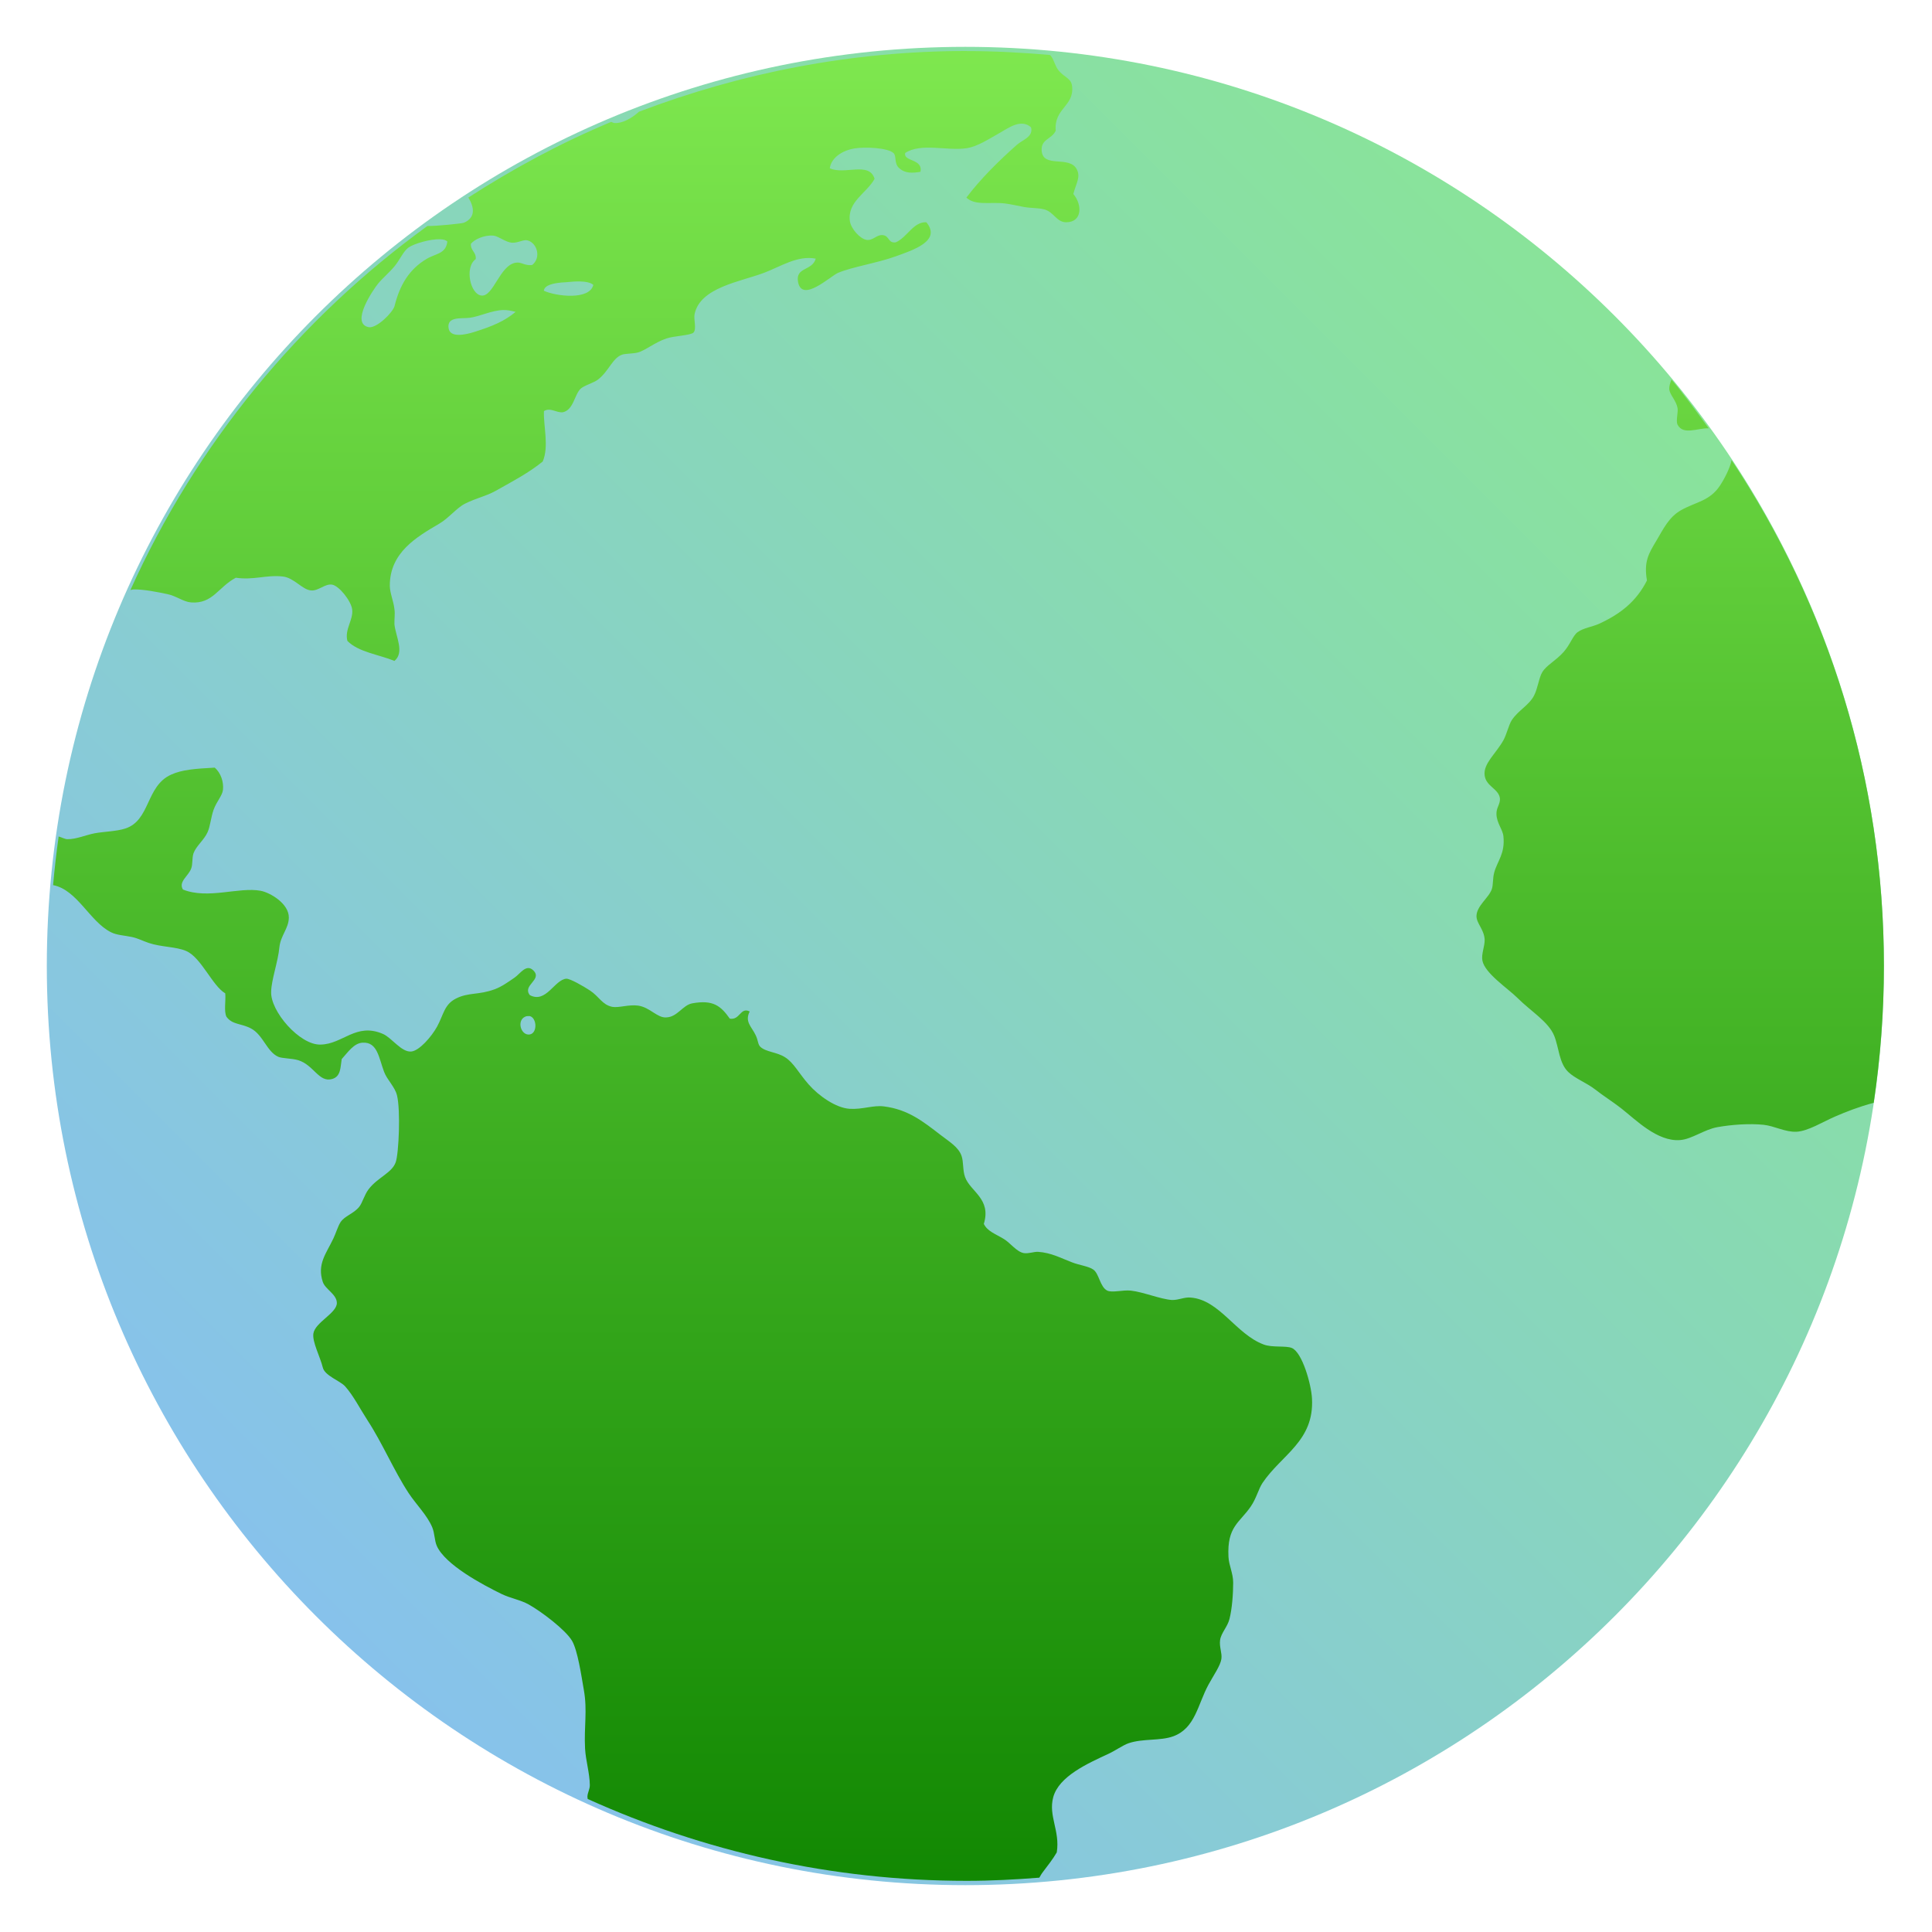
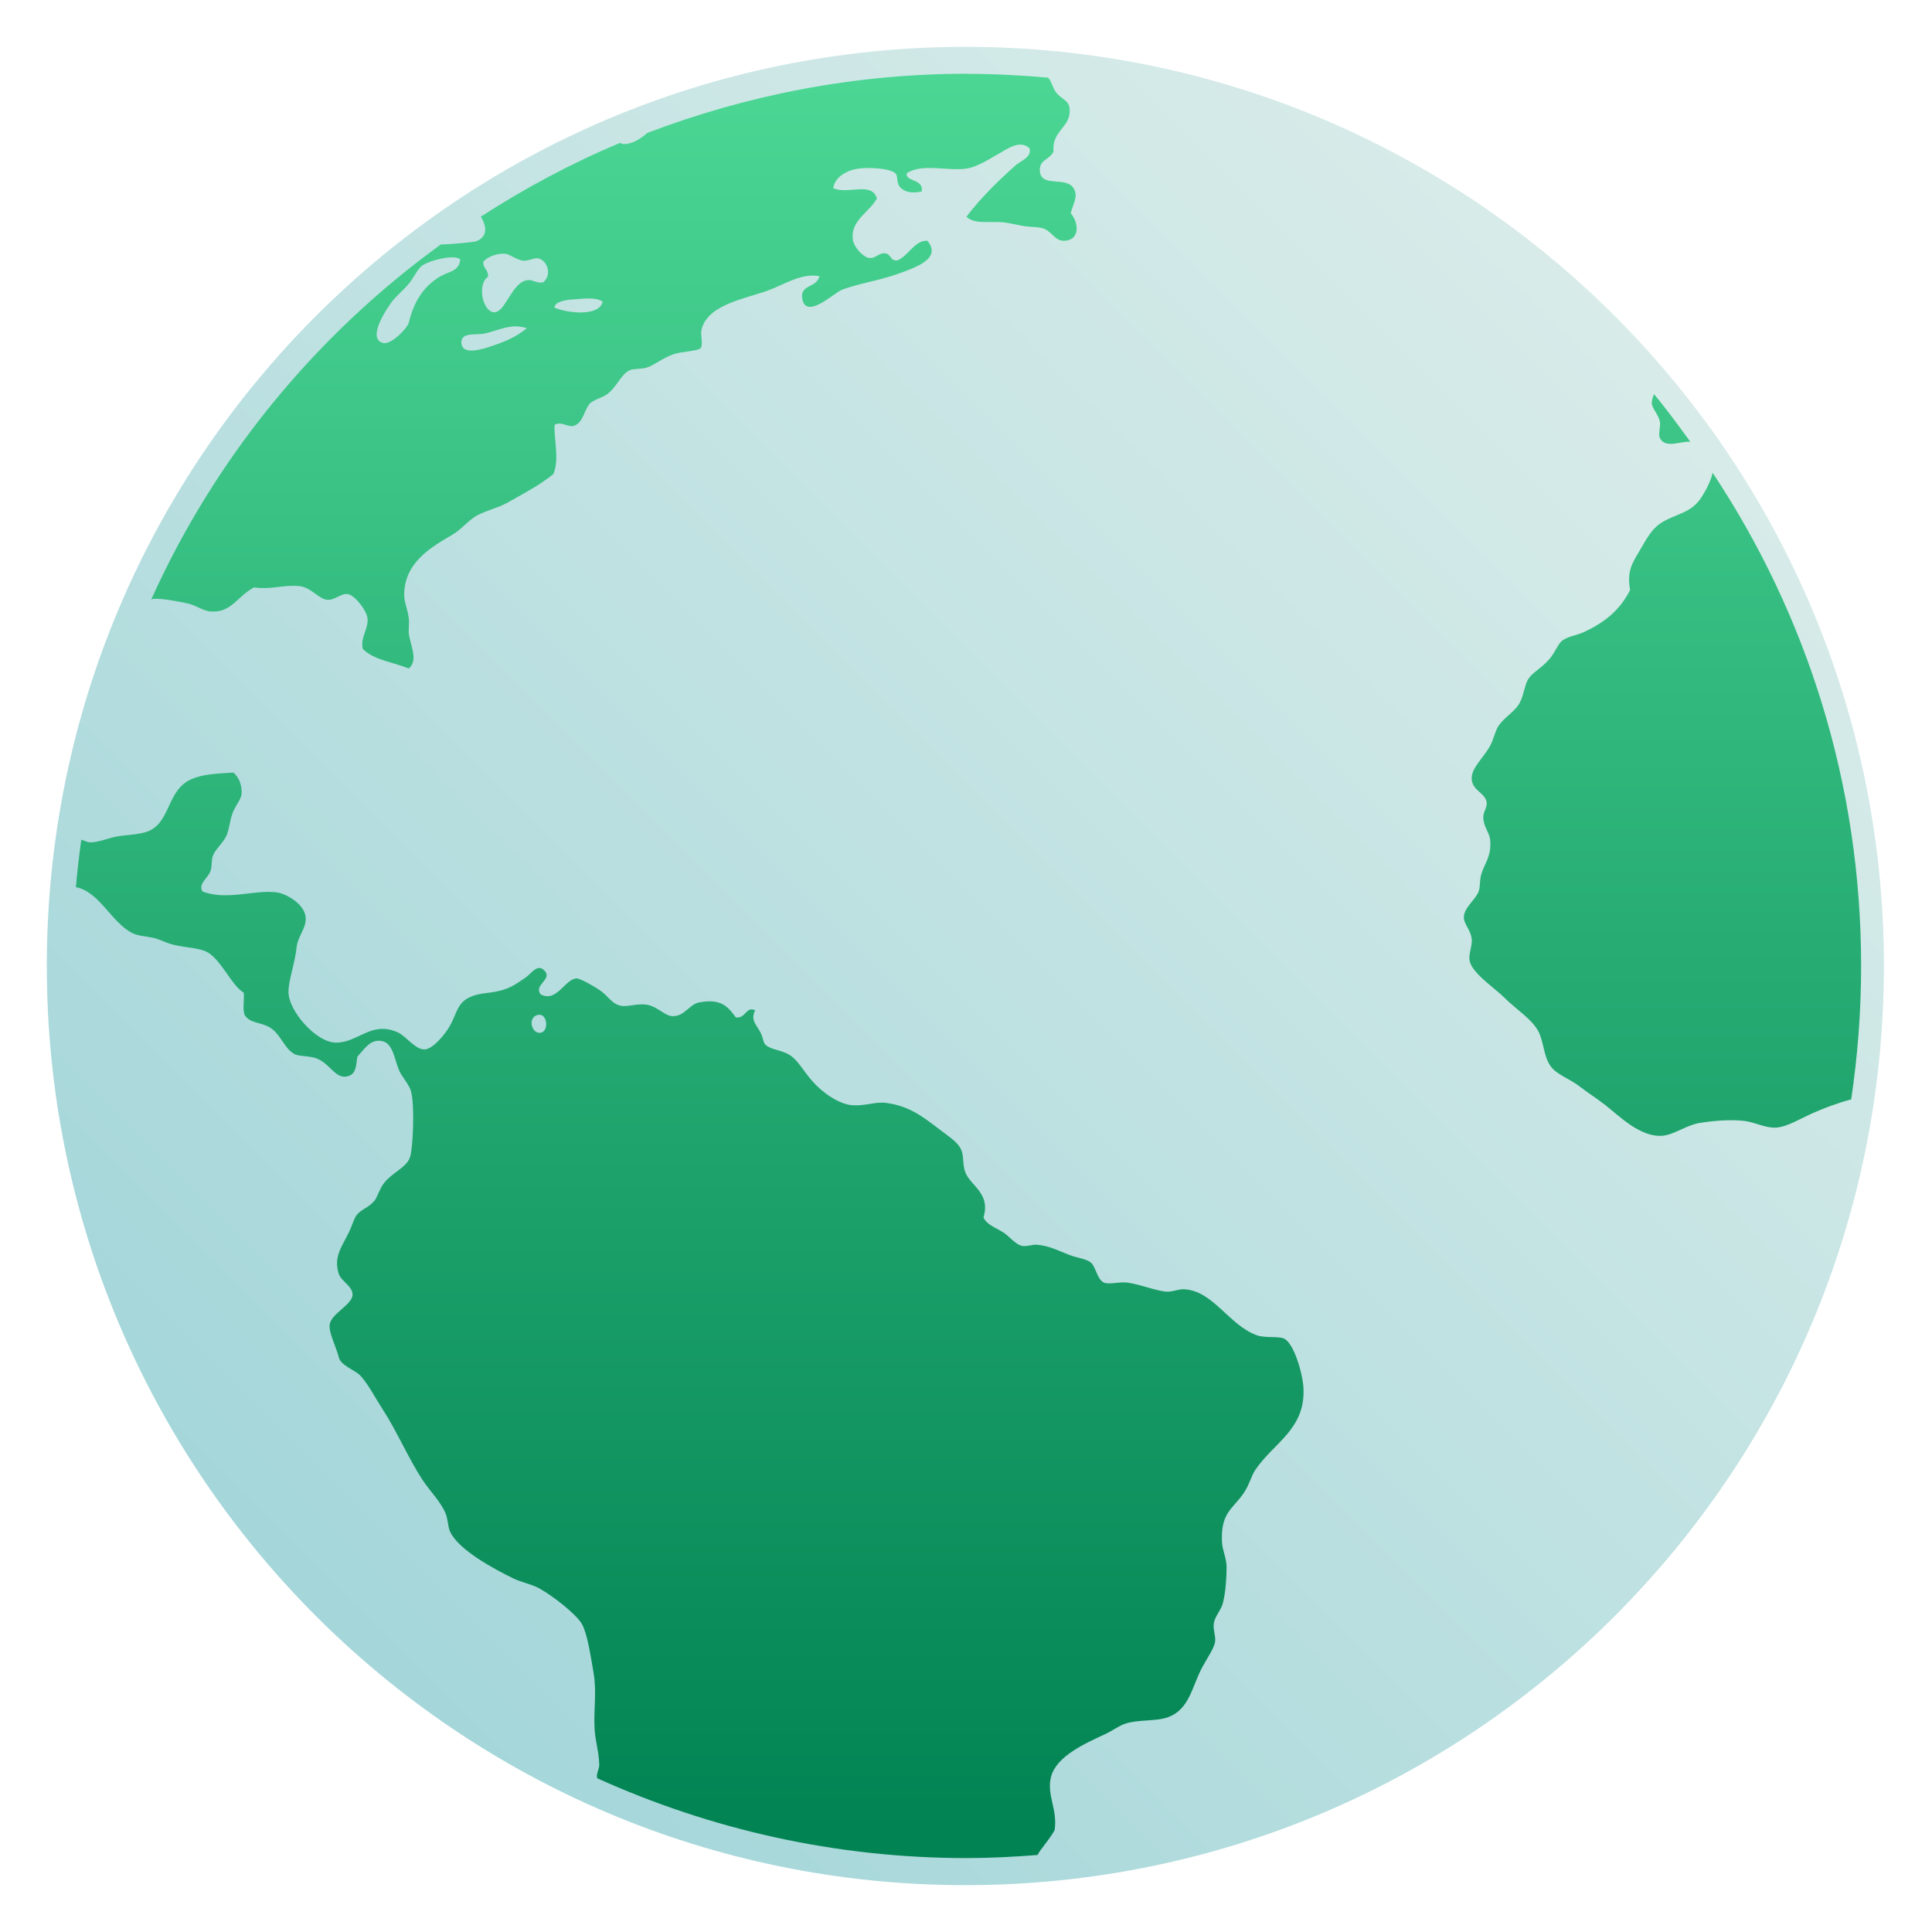
<svg xmlns="http://www.w3.org/2000/svg" style="clip-rule:evenodd;fill-rule:evenodd;stroke-linejoin:round;stroke-miterlimit:2" version="1.1" viewBox="0 0 48 48">
  <ellipse cx="23.984" cy="24" rx="22.821" ry="22.836" style="fill:url(#_Linear1)" />
-   <path d="m24.015 1.267c-2.874 0-5.61 0.547-8.139 1.508-0.184 0.168-0.423 0.297-0.612 0.281-0.026-2e-3 -0.051-0.018-0.079-0.028-1.246 0.52-2.428 1.157-3.549 1.88 0.145 0.236 0.189 0.498-0.111 0.626-0.05 0.02-0.684 0.085-0.906 0.081-3.188 2.31-5.745 5.418-7.379 9.045 0.026-5e-3 0.049-0.015 0.076-0.016 0.248-5e-3 0.605 0.066 0.844 0.117 0.22 0.045 0.397 0.192 0.587 0.206 0.54 0.041 0.67-0.378 1.111-0.613 0.455 0.064 0.757-0.077 1.168-0.031 0.281 0.031 0.483 0.329 0.701 0.346 0.184 0.018 0.346-0.172 0.523-0.144 0.173 0.027 0.471 0.402 0.499 0.612 0.036 0.262-0.193 0.498-0.118 0.786 0.275 0.28 0.775 0.336 1.169 0.497 0.256-0.21 0.034-0.601 0-0.905-5e-3 -0.135 0.018-0.254 0-0.378-0.023-0.21-0.114-0.402-0.115-0.581-5e-3 -0.83 0.671-1.218 1.228-1.545 0.242-0.143 0.432-0.393 0.641-0.498 0.296-0.147 0.517-0.182 0.762-0.319 0.442-0.248 0.822-0.447 1.168-0.728 0.16-0.376 0.015-0.881 0.03-1.252 0.16-0.098 0.297 0.042 0.467 0.029 0.267-0.055 0.289-0.432 0.441-0.582 0.088-0.086 0.329-0.147 0.438-0.233 0.266-0.208 0.353-0.523 0.586-0.613 0.083-0.034 0.275-0.023 0.407-0.059 0.173-0.046 0.419-0.25 0.701-0.346 0.183-0.064 0.604-0.077 0.674-0.146 0.087-0.088-1e-3 -0.335 0.03-0.466 0.142-0.658 1.135-0.798 1.722-1.019 0.412-0.155 0.834-0.441 1.287-0.353-0.089 0.312-0.51 0.202-0.439 0.581 0.099 0.527 0.806-0.15 0.993-0.228 0.356-0.15 0.968-0.242 1.435-0.411 0.411-0.15 1.146-0.378 0.759-0.846-0.322-0.018-0.478 0.378-0.759 0.498-0.194 0.031-0.156-0.163-0.322-0.178-0.157-0.018-0.246 0.145-0.408 0.117-0.16-0.027-0.386-0.279-0.411-0.466-0.064-0.487 0.412-0.687 0.614-1.05-0.134-0.44-0.744-0.09-1.113-0.262 0.036-0.262 0.308-0.443 0.614-0.493 0.252-0.042 0.816-0.02 0.966 0.112 0.087 0.075 7e-3 0.257 0.147 0.38 0.149 0.134 0.332 0.12 0.525 0.089 0.069-0.332-0.433-0.249-0.378-0.469 0.395-0.257 1.037-0.046 1.52-0.117 0.278-0.041 0.57-0.237 0.817-0.375 0.234-0.133 0.539-0.364 0.788-0.146 0.066 0.238-0.217 0.316-0.35 0.435-0.447 0.396-0.908 0.851-1.255 1.312 0.213 0.207 0.601 0.103 0.961 0.146 0.142 0.018 0.319 0.06 0.468 0.087 0.174 0.032 0.36 0.022 0.496 0.058 0.246 0.059 0.311 0.322 0.554 0.322 0.4-1e-3 0.405-0.432 0.178-0.702 0.072-0.275 0.184-0.418 0.087-0.61-0.18-0.36-0.84-0.018-0.874-0.466-0.021-0.291 0.244-0.278 0.349-0.495-0.048-0.562 0.462-0.603 0.407-1.106-0.022-0.21-0.201-0.213-0.349-0.411-0.075-0.096-0.112-0.282-0.198-0.366-0.682-0.059-1.371-0.097-2.07-0.097l-4e-3 -2e-3zm-11.76 4.586h3e-3c0.136 0.018 0.301 0.165 0.465 0.178 0.155 5e-3 0.285-0.086 0.381-0.059 0.244 0.063 0.347 0.432 0.117 0.612-0.191 0.023-0.266-0.083-0.41-0.057-0.397 0.066-0.549 0.842-0.846 0.816-0.279-0.022-0.431-0.703-0.146-0.905 0.018-0.177-0.13-0.205-0.12-0.38 0.084-0.107 0.324-0.223 0.556-0.204v-1e-3zm-1.315 0.092c0.081 2e-3 0.142 0.021 0.174 0.057-0.039 0.311-0.283 0.29-0.523 0.435-0.416 0.25-0.656 0.631-0.788 1.165-0.039 0.155-0.448 0.568-0.646 0.526-0.463-0.097 0.129-0.949 0.234-1.078 0.118-0.144 0.274-0.27 0.412-0.435 0.133-0.161 0.22-0.378 0.349-0.467 0.141-0.097 0.544-0.213 0.788-0.204v1e-3zm3.458 1.047c0.149 3e-3 0.282 0.027 0.343 0.087-0.095 0.385-0.926 0.284-1.23 0.144 0.018-0.145 0.247-0.185 0.438-0.204 0.135-4e-3 0.301-0.031 0.449-0.027zm-1.891 0.711c0.098-3e-3 0.199 0.018 0.303 0.046-0.269 0.224-0.56 0.352-1.022 0.497-0.222 0.07-0.606 0.156-0.643-0.091-0.046-0.303 0.325-0.233 0.527-0.26 0.256-0.035 0.536-0.183 0.835-0.193v1e-3zm29.021 1.727c-0.035 0.083-0.059 0.164-0.056 0.244 0.018 0.141 0.173 0.276 0.207 0.466 0.018 0.101-0.047 0.319 0 0.411 0.141 0.272 0.509 0.077 0.773 0.091-0.3-0.411-0.598-0.823-0.924-1.212zm1.493 2.004c-0.042 0.201-0.178 0.463-0.289 0.631-0.255 0.386-0.601 0.404-0.966 0.61-0.304 0.172-0.436 0.46-0.614 0.759-0.194 0.324-0.314 0.519-0.234 0.988-0.261 0.517-0.656 0.833-1.197 1.079-0.16 0.072-0.379 0.099-0.525 0.204-0.117 0.084-0.184 0.309-0.35 0.495-0.205 0.227-0.42 0.323-0.527 0.497-0.084 0.135-0.112 0.402-0.205 0.582-0.125 0.245-0.39 0.365-0.554 0.612-0.075 0.115-0.125 0.348-0.207 0.498-0.185 0.335-0.502 0.577-0.468 0.872 0.035 0.285 0.359 0.335 0.381 0.584 5e-3 0.14-0.093 0.226-0.087 0.379 4e-3 0.224 0.156 0.381 0.173 0.553 0.044 0.433-0.147 0.606-0.229 0.901-0.039 0.142-0.022 0.301-0.059 0.411-0.073 0.217-0.375 0.412-0.381 0.668-3e-3 0.182 0.187 0.329 0.203 0.584 4e-3 0.176-0.088 0.364-0.056 0.526 0.062 0.317 0.63 0.686 0.877 0.932 0.331 0.33 0.764 0.585 0.906 0.933 0.12 0.295 0.119 0.679 0.35 0.901 0.17 0.164 0.453 0.267 0.672 0.437 0.203 0.159 0.425 0.297 0.643 0.466 0.356 0.278 0.893 0.831 1.46 0.789 0.296-0.021 0.599-0.263 0.935-0.322 0.345-0.062 0.793-0.094 1.141-0.058 0.267 0.027 0.542 0.186 0.819 0.173 0.293-0.018 0.629-0.234 0.962-0.379 0.267-0.116 0.596-0.245 0.957-0.34 0.165-1.109 0.253-2.244 0.253-3.401 0-4.654-1.395-8.968-3.783-12.564h-1e-3zm-37.692 7.638c-0.485 0.027-0.803 0.049-1.079 0.174-0.632 0.287-0.51 1.139-1.142 1.34-0.218 0.07-0.518 0.073-0.758 0.117-0.208 0.039-0.461 0.151-0.675 0.146-0.059 0-0.143-0.045-0.218-0.067-0.056 0.399-0.102 0.803-0.138 1.209 0.601 0.114 0.911 0.909 1.442 1.172 0.145 0.073 0.335 0.077 0.523 0.118 0.15 0.034 0.266 0.097 0.411 0.146 0.31 0.105 0.688 0.092 0.935 0.202 0.373 0.165 0.646 0.864 0.966 1.05 0.018 0.189-0.037 0.442 0.03 0.582 0.151 0.205 0.365 0.159 0.614 0.293 0.298 0.16 0.39 0.575 0.672 0.701 0.098 0.044 0.342 0.038 0.496 0.085 0.388 0.117 0.514 0.564 0.846 0.467 0.218-0.064 0.201-0.288 0.236-0.495 0.144-0.155 0.301-0.402 0.525-0.407 0.363-0.018 0.396 0.374 0.528 0.726 0.075 0.199 0.269 0.372 0.32 0.582 0.091 0.362 0.046 1.446-0.032 1.662-0.091 0.266-0.452 0.379-0.674 0.673-0.105 0.138-0.154 0.34-0.234 0.437-0.143 0.174-0.356 0.22-0.463 0.38-0.06 0.09-0.119 0.284-0.178 0.406-0.175 0.371-0.41 0.634-0.262 1.079 0.061 0.183 0.348 0.306 0.349 0.522 1e-3 0.253-0.541 0.481-0.583 0.759-0.032 0.207 0.168 0.576 0.234 0.845 0.048 0.204 0.433 0.331 0.554 0.467 0.205 0.229 0.369 0.555 0.556 0.843 0.371 0.568 0.661 1.26 1.022 1.809 0.19 0.288 0.458 0.547 0.585 0.846 0.064 0.151 0.056 0.331 0.115 0.466 0.209 0.47 1.131 0.961 1.607 1.194 0.223 0.108 0.47 0.147 0.674 0.26 0.31 0.172 0.923 0.635 1.08 0.906 0.139 0.243 0.226 0.836 0.293 1.223 0.091 0.512 1e-3 0.904 0.03 1.458 0.018 0.3 0.114 0.601 0.118 0.902 1e-3 0.105-0.056 0.183-0.06 0.29 0 0.017 7e-3 0.038 7e-3 0.055 2.87 1.296 6.05 2.034 9.416 2.034 0.608 0 1.209-0.032 1.805-0.079 0.027-0.045 0.05-0.091 0.083-0.133 0.137-0.18 0.259-0.337 0.35-0.495 0.086-0.533-0.213-0.904-0.088-1.37 0.14-0.523 0.865-0.843 1.373-1.079 0.175-0.081 0.354-0.212 0.497-0.262 0.352-0.122 0.791-0.055 1.112-0.173 0.548-0.2 0.605-0.785 0.875-1.283 0.128-0.235 0.296-0.471 0.321-0.639 0.021-0.151-0.056-0.293-0.032-0.471 0.026-0.176 0.185-0.328 0.233-0.522 0.064-0.252 0.092-0.622 0.092-0.903 0-0.231-0.108-0.433-0.117-0.641-0.038-0.756 0.274-0.841 0.555-1.252 0.14-0.205 0.193-0.438 0.291-0.584 0.471-0.701 1.288-1.039 1.229-2.098-0.018-0.35-0.24-1.142-0.499-1.254-0.148-0.064-0.487-5e-3 -0.701-0.087-0.691-0.257-1.096-1.111-1.812-1.166-0.152-0.018-0.293 0.063-0.465 0.06-0.283-0.018-0.71-0.198-1.023-0.233-0.2-0.021-0.466 0.058-0.586 0-0.182-0.089-0.201-0.424-0.349-0.524-0.117-0.082-0.347-0.108-0.525-0.178-0.288-0.109-0.516-0.239-0.848-0.262-0.103-4e-3 -0.23 0.049-0.35 0.032-0.183-0.032-0.329-0.248-0.498-0.351-0.213-0.129-0.409-0.191-0.497-0.375 0.192-0.627-0.338-0.802-0.467-1.165-0.061-0.17-0.034-0.375-0.087-0.526-0.077-0.217-0.292-0.343-0.528-0.524-0.423-0.325-0.798-0.629-1.402-0.704-0.265-0.034-0.529 0.08-0.85 0.06-0.34-0.021-0.767-0.319-1.021-0.609-0.248-0.283-0.368-0.537-0.584-0.672-0.204-0.131-0.475-0.128-0.614-0.26-0.062-0.058-0.051-0.156-0.118-0.293-0.102-0.212-0.275-0.33-0.146-0.584-0.233-0.119-0.24 0.222-0.494 0.178-0.227-0.322-0.419-0.474-0.935-0.38-0.236 0.044-0.368 0.341-0.643 0.349-0.226 0.018-0.403-0.251-0.701-0.293-0.225-0.032-0.481 0.06-0.641 0.031-0.25-0.05-0.327-0.257-0.554-0.406-0.167-0.11-0.492-0.296-0.586-0.293-0.293 0.018-0.503 0.622-0.908 0.408-0.197-0.249 0.321-0.38 0.088-0.613-0.177-0.176-0.326 0.081-0.468 0.178-0.162 0.111-0.314 0.222-0.494 0.289-0.401 0.149-0.652 0.071-0.966 0.233-0.29 0.149-0.303 0.401-0.467 0.699-0.135 0.244-0.441 0.6-0.643 0.615-0.245 0.018-0.479-0.342-0.701-0.438-0.669-0.289-0.994 0.257-1.549 0.265-0.516 0.018-1.252-0.831-1.227-1.315 5e-3 -0.295 0.171-0.742 0.205-1.107 0.032-0.291 0.231-0.465 0.234-0.731 5e-3 -0.353-0.471-0.626-0.701-0.668-0.546-0.1-1.304 0.219-1.93-0.031-0.119-0.198 0.141-0.334 0.207-0.527 0.039-0.108 0.016-0.254 0.056-0.375 0.069-0.185 0.264-0.329 0.351-0.526 0.065-0.149 0.082-0.366 0.147-0.552 0.077-0.212 0.217-0.349 0.234-0.498 0.02-0.196-0.053-0.423-0.208-0.552l-3e-3 2e-3zm7.812 6.169c0.198 0.018 0.223 0.427 0.02 0.46-0.218 0.034-0.33-0.342-0.117-0.44 0.036-0.018 0.07-0.018 0.098-0.016v-3e-3l-1e-3 -1e-3z" style="fill-rule:nonzero;fill:url(#_Linear2)" />
+   <g transform="matrix(.975116 0 0 .975116 .598768 .597175)">
+     <path d="m24.015 1.267c-2.874 0-5.61 0.547-8.139 1.508-0.184 0.168-0.423 0.297-0.612 0.281-0.026-2e-3 -0.051-0.018-0.079-0.028-1.246 0.52-2.428 1.157-3.549 1.88 0.145 0.236 0.189 0.498-0.111 0.626-0.05 0.02-0.684 0.085-0.906 0.081-3.188 2.31-5.745 5.418-7.379 9.045 0.026-5e-3 0.049-0.015 0.076-0.016 0.248-5e-3 0.605 0.066 0.844 0.117 0.22 0.045 0.397 0.192 0.587 0.206 0.54 0.041 0.67-0.378 1.111-0.613 0.455 0.064 0.757-0.077 1.168-0.031 0.281 0.031 0.483 0.329 0.701 0.346 0.184 0.018 0.346-0.172 0.523-0.144 0.173 0.027 0.471 0.402 0.499 0.612 0.036 0.262-0.193 0.498-0.118 0.786 0.275 0.28 0.775 0.336 1.169 0.497 0.256-0.21 0.034-0.601 0-0.905-5e-3 -0.135 0.018-0.254 0-0.378-0.023-0.21-0.114-0.402-0.115-0.581-5e-3 -0.83 0.671-1.218 1.228-1.545 0.242-0.143 0.432-0.393 0.641-0.498 0.296-0.147 0.517-0.182 0.762-0.319 0.442-0.248 0.822-0.447 1.168-0.728 0.16-0.376 0.015-0.881 0.03-1.252 0.16-0.098 0.297 0.042 0.467 0.029 0.267-0.055 0.289-0.432 0.441-0.582 0.088-0.086 0.329-0.147 0.438-0.233 0.266-0.208 0.353-0.523 0.586-0.613 0.083-0.034 0.275-0.023 0.407-0.059 0.173-0.046 0.419-0.25 0.701-0.346 0.183-0.064 0.604-0.077 0.674-0.146 0.087-0.088-1e-3 -0.335 0.03-0.466 0.142-0.658 1.135-0.798 1.722-1.019 0.412-0.155 0.834-0.441 1.287-0.353-0.089 0.312-0.51 0.202-0.439 0.581 0.099 0.527 0.806-0.15 0.993-0.228 0.356-0.15 0.968-0.242 1.435-0.411 0.411-0.15 1.146-0.378 0.759-0.846-0.322-0.018-0.478 0.378-0.759 0.498-0.194 0.031-0.156-0.163-0.322-0.178-0.157-0.018-0.246 0.145-0.408 0.117-0.16-0.027-0.386-0.279-0.411-0.466-0.064-0.487 0.412-0.687 0.614-1.05-0.134-0.44-0.744-0.09-1.113-0.262 0.036-0.262 0.308-0.443 0.614-0.493 0.252-0.042 0.816-0.02 0.966 0.112 0.087 0.075 7e-3 0.257 0.147 0.38 0.149 0.134 0.332 0.12 0.525 0.089 0.069-0.332-0.433-0.249-0.378-0.469 0.395-0.257 1.037-0.046 1.52-0.117 0.278-0.041 0.57-0.237 0.817-0.375 0.234-0.133 0.539-0.364 0.788-0.146 0.066 0.238-0.217 0.316-0.35 0.435-0.447 0.396-0.908 0.851-1.255 1.312 0.213 0.207 0.601 0.103 0.961 0.146 0.142 0.018 0.319 0.06 0.468 0.087 0.174 0.032 0.36 0.022 0.496 0.058 0.246 0.059 0.311 0.322 0.554 0.322 0.4-1e-3 0.405-0.432 0.178-0.702 0.072-0.275 0.184-0.418 0.087-0.61-0.18-0.36-0.84-0.018-0.874-0.466-0.021-0.291 0.244-0.278 0.349-0.495-0.048-0.562 0.462-0.603 0.407-1.106-0.022-0.21-0.201-0.213-0.349-0.411-0.075-0.096-0.112-0.282-0.198-0.366-0.682-0.059-1.371-0.097-2.07-0.097l-4e-3 -2e-3zm-11.76 4.586h3e-3c0.136 0.018 0.301 0.165 0.465 0.178 0.155 5e-3 0.285-0.086 0.381-0.059 0.244 0.063 0.347 0.432 0.117 0.612-0.191 0.023-0.266-0.083-0.41-0.057-0.397 0.066-0.549 0.842-0.846 0.816-0.279-0.022-0.431-0.703-0.146-0.905 0.018-0.177-0.13-0.205-0.12-0.38 0.084-0.107 0.324-0.223 0.556-0.204v-1e-3zm-1.315 0.092c0.081 2e-3 0.142 0.021 0.174 0.057-0.039 0.311-0.283 0.29-0.523 0.435-0.416 0.25-0.656 0.631-0.788 1.165-0.039 0.155-0.448 0.568-0.646 0.526-0.463-0.097 0.129-0.949 0.234-1.078 0.118-0.144 0.274-0.27 0.412-0.435 0.133-0.161 0.22-0.378 0.349-0.467 0.141-0.097 0.544-0.213 0.788-0.204v1e-3zm3.458 1.047c0.149 3e-3 0.282 0.027 0.343 0.087-0.095 0.385-0.926 0.284-1.23 0.144 0.018-0.145 0.247-0.185 0.438-0.204 0.135-4e-3 0.301-0.031 0.449-0.027zm-1.891 0.711c0.098-3e-3 0.199 0.018 0.303 0.046-0.269 0.224-0.56 0.352-1.022 0.497-0.222 0.07-0.606 0.156-0.643-0.091-0.046-0.303 0.325-0.233 0.527-0.26 0.256-0.035 0.536-0.183 0.835-0.193v1e-3zm29.021 1.727c-0.035 0.083-0.059 0.164-0.056 0.244 0.018 0.141 0.173 0.276 0.207 0.466 0.018 0.101-0.047 0.319 0 0.411 0.141 0.272 0.509 0.077 0.773 0.091-0.3-0.411-0.598-0.823-0.924-1.212zm1.493 2.004c-0.042 0.201-0.178 0.463-0.289 0.631-0.255 0.386-0.601 0.404-0.966 0.61-0.304 0.172-0.436 0.46-0.614 0.759-0.194 0.324-0.314 0.519-0.234 0.988-0.261 0.517-0.656 0.833-1.197 1.079-0.16 0.072-0.379 0.099-0.525 0.204-0.117 0.084-0.184 0.309-0.35 0.495-0.205 0.227-0.42 0.323-0.527 0.497-0.084 0.135-0.112 0.402-0.205 0.582-0.125 0.245-0.39 0.365-0.554 0.612-0.075 0.115-0.125 0.348-0.207 0.498-0.185 0.335-0.502 0.577-0.468 0.872 0.035 0.285 0.359 0.335 0.381 0.584 5e-3 0.14-0.093 0.226-0.087 0.379 4e-3 0.224 0.156 0.381 0.173 0.553 0.044 0.433-0.147 0.606-0.229 0.901-0.039 0.142-0.022 0.301-0.059 0.411-0.073 0.217-0.375 0.412-0.381 0.668-3e-3 0.182 0.187 0.329 0.203 0.584 4e-3 0.176-0.088 0.364-0.056 0.526 0.062 0.317 0.63 0.686 0.877 0.932 0.331 0.33 0.764 0.585 0.906 0.933 0.12 0.295 0.119 0.679 0.35 0.901 0.17 0.164 0.453 0.267 0.672 0.437 0.203 0.159 0.425 0.297 0.643 0.466 0.356 0.278 0.893 0.831 1.46 0.789 0.296-0.021 0.599-0.263 0.935-0.322 0.345-0.062 0.793-0.094 1.141-0.058 0.267 0.027 0.542 0.186 0.819 0.173 0.293-0.018 0.629-0.234 0.962-0.379 0.267-0.116 0.596-0.245 0.957-0.34 0.165-1.109 0.253-2.244 0.253-3.401 0-4.654-1.395-8.968-3.783-12.564h-1e-3zm-37.692 7.638c-0.485 0.027-0.803 0.049-1.079 0.174-0.632 0.287-0.51 1.139-1.142 1.34-0.218 0.07-0.518 0.073-0.758 0.117-0.208 0.039-0.461 0.151-0.675 0.146-0.059 0-0.143-0.045-0.218-0.067-0.056 0.399-0.102 0.803-0.138 1.209 0.601 0.114 0.911 0.909 1.442 1.172 0.145 0.073 0.335 0.077 0.523 0.118 0.15 0.034 0.266 0.097 0.411 0.146 0.31 0.105 0.688 0.092 0.935 0.202 0.373 0.165 0.646 0.864 0.966 1.05 0.018 0.189-0.037 0.442 0.03 0.582 0.151 0.205 0.365 0.159 0.614 0.293 0.298 0.16 0.39 0.575 0.672 0.701 0.098 0.044 0.342 0.038 0.496 0.085 0.388 0.117 0.514 0.564 0.846 0.467 0.218-0.064 0.201-0.288 0.236-0.495 0.144-0.155 0.301-0.402 0.525-0.407 0.363-0.018 0.396 0.374 0.528 0.726 0.075 0.199 0.269 0.372 0.32 0.582 0.091 0.362 0.046 1.446-0.032 1.662-0.091 0.266-0.452 0.379-0.674 0.673-0.105 0.138-0.154 0.34-0.234 0.437-0.143 0.174-0.356 0.22-0.463 0.38-0.06 0.09-0.119 0.284-0.178 0.406-0.175 0.371-0.41 0.634-0.262 1.079 0.061 0.183 0.348 0.306 0.349 0.522 1e-3 0.253-0.541 0.481-0.583 0.759-0.032 0.207 0.168 0.576 0.234 0.845 0.048 0.204 0.433 0.331 0.554 0.467 0.205 0.229 0.369 0.555 0.556 0.843 0.371 0.568 0.661 1.26 1.022 1.809 0.19 0.288 0.458 0.547 0.585 0.846 0.064 0.151 0.056 0.331 0.115 0.466 0.209 0.47 1.131 0.961 1.607 1.194 0.223 0.108 0.47 0.147 0.674 0.26 0.31 0.172 0.923 0.635 1.08 0.906 0.139 0.243 0.226 0.836 0.293 1.223 0.091 0.512 1e-3 0.904 0.03 1.458 0.018 0.3 0.114 0.601 0.118 0.902 1e-3 0.105-0.056 0.183-0.06 0.29 0 0.017 7e-3 0.038 7e-3 0.055 2.87 1.296 6.05 2.034 9.416 2.034 0.608 0 1.209-0.032 1.805-0.079 0.027-0.045 0.05-0.091 0.083-0.133 0.137-0.18 0.259-0.337 0.35-0.495 0.086-0.533-0.213-0.904-0.088-1.37 0.14-0.523 0.865-0.843 1.373-1.079 0.175-0.081 0.354-0.212 0.497-0.262 0.352-0.122 0.791-0.055 1.112-0.173 0.548-0.2 0.605-0.785 0.875-1.283 0.128-0.235 0.296-0.471 0.321-0.639 0.021-0.151-0.056-0.293-0.032-0.471 0.026-0.176 0.185-0.328 0.233-0.522 0.064-0.252 0.092-0.622 0.092-0.903 0-0.231-0.108-0.433-0.117-0.641-0.038-0.756 0.274-0.841 0.555-1.252 0.14-0.205 0.193-0.438 0.291-0.584 0.471-0.701 1.288-1.039 1.229-2.098-0.018-0.35-0.24-1.142-0.499-1.254-0.148-0.064-0.487-5e-3 -0.701-0.087-0.691-0.257-1.096-1.111-1.812-1.166-0.152-0.018-0.293 0.063-0.465 0.06-0.283-0.018-0.71-0.198-1.023-0.233-0.2-0.021-0.466 0.058-0.586 0-0.182-0.089-0.201-0.424-0.349-0.524-0.117-0.082-0.347-0.108-0.525-0.178-0.288-0.109-0.516-0.239-0.848-0.262-0.103-4e-3 -0.23 0.049-0.35 0.032-0.183-0.032-0.329-0.248-0.498-0.351-0.213-0.129-0.409-0.191-0.497-0.375 0.192-0.627-0.338-0.802-0.467-1.165-0.061-0.17-0.034-0.375-0.087-0.526-0.077-0.217-0.292-0.343-0.528-0.524-0.423-0.325-0.798-0.629-1.402-0.704-0.265-0.034-0.529 0.08-0.85 0.06-0.34-0.021-0.767-0.319-1.021-0.609-0.248-0.283-0.368-0.537-0.584-0.672-0.204-0.131-0.475-0.128-0.614-0.26-0.062-0.058-0.051-0.156-0.118-0.293-0.102-0.212-0.275-0.33-0.146-0.584-0.233-0.119-0.24 0.222-0.494 0.178-0.227-0.322-0.419-0.474-0.935-0.38-0.236 0.044-0.368 0.341-0.643 0.349-0.226 0.018-0.403-0.251-0.701-0.293-0.225-0.032-0.481 0.06-0.641 0.031-0.25-0.05-0.327-0.257-0.554-0.406-0.167-0.11-0.492-0.296-0.586-0.293-0.293 0.018-0.503 0.622-0.908 0.408-0.197-0.249 0.321-0.38 0.088-0.613-0.177-0.176-0.326 0.081-0.468 0.178-0.162 0.111-0.314 0.222-0.494 0.289-0.401 0.149-0.652 0.071-0.966 0.233-0.29 0.149-0.303 0.401-0.467 0.699-0.135 0.244-0.441 0.6-0.643 0.615-0.245 0.018-0.479-0.342-0.701-0.438-0.669-0.289-0.994 0.257-1.549 0.265-0.516 0.018-1.252-0.831-1.227-1.315 5e-3 -0.295 0.171-0.742 0.205-1.107 0.032-0.291 0.231-0.465 0.234-0.731 5e-3 -0.353-0.471-0.626-0.701-0.668-0.546-0.1-1.304 0.219-1.93-0.031-0.119-0.198 0.141-0.334 0.207-0.527 0.039-0.108 0.016-0.254 0.056-0.375 0.069-0.185 0.264-0.329 0.351-0.526 0.065-0.149 0.082-0.366 0.147-0.552 0.077-0.212 0.217-0.349 0.234-0.498 0.02-0.196-0.053-0.423-0.208-0.552l-3e-3 2e-3zm7.812 6.169c0.198 0.018 0.223 0.427 0.02 0.46-0.218 0.034-0.33-0.342-0.117-0.44 0.036-0.018 0.07-0.018 0.098-0.016v-3e-3l-1e-3 -1e-3z" style="fill-rule:nonzero;fill:url(#_Linear2)" />
+   </g>
  <defs>
-     <linearGradient id="_Linear1" x2="1" gradientTransform="matrix(48.5021 -47.6846 47.6846 48.5021 -.001732 47.6985)" gradientUnits="userSpaceOnUse">
-       <stop style="stop-color:#87baff" offset="0" />
-       <stop style="stop-color:#89ec85" offset="1" />
+     <linearGradient id="_Linear1" x2="1" gradientTransform="matrix(48.5021,-47.6846,47.6846,48.5021,55.5031,104.155)" gradientUnits="userSpaceOnUse">
+       <stop style="stop-color:rgb(152,209,214)" offset="0" />
+       <stop style="stop-color:rgb(229,241,237)" offset="1" />
    </linearGradient>
-     <linearGradient id="_Linear2" x2="1" gradientTransform="matrix(2.83822e-15,-46.3517,46.3517,2.83822e-15,24.0371,47.0162)" gradientUnits="userSpaceOnUse">
-       <stop style="stop-color:#118702" offset="0" />
-       <stop style="stop-color:#80e950" offset="1" />
+     <linearGradient id="_Linear2" x2="1" gradientTransform="matrix(2.68575e-15,-43.8385,43.8616,2.68433e-15,130.585,45.6588)" gradientUnits="userSpaceOnUse">
+       <stop style="stop-color:rgb(2,131,83)" offset="0" />
+       <stop style="stop-color:rgb(75,214,148)" offset="1" />
    </linearGradient>
  </defs>
</svg>
